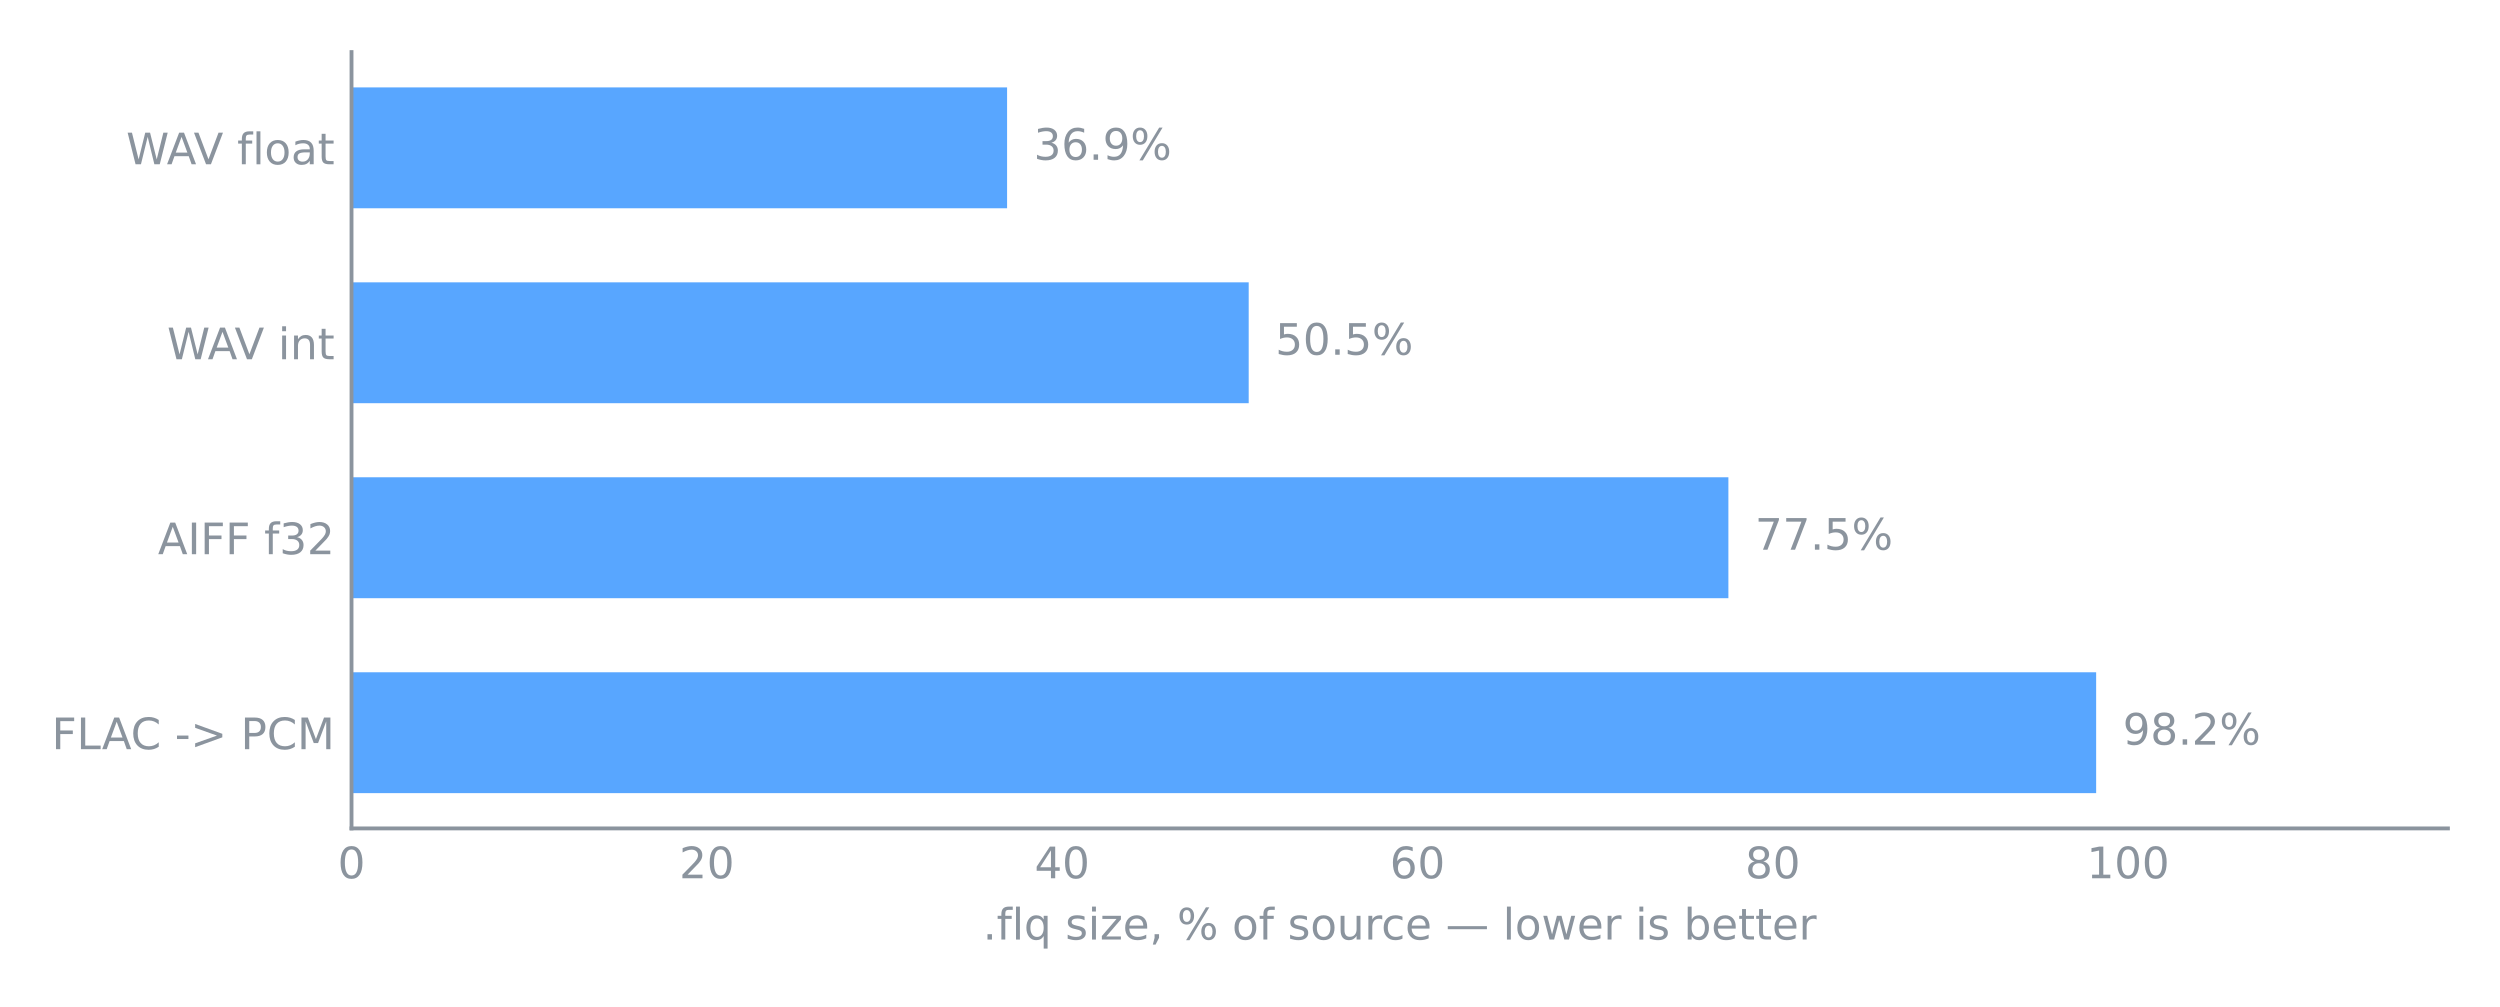
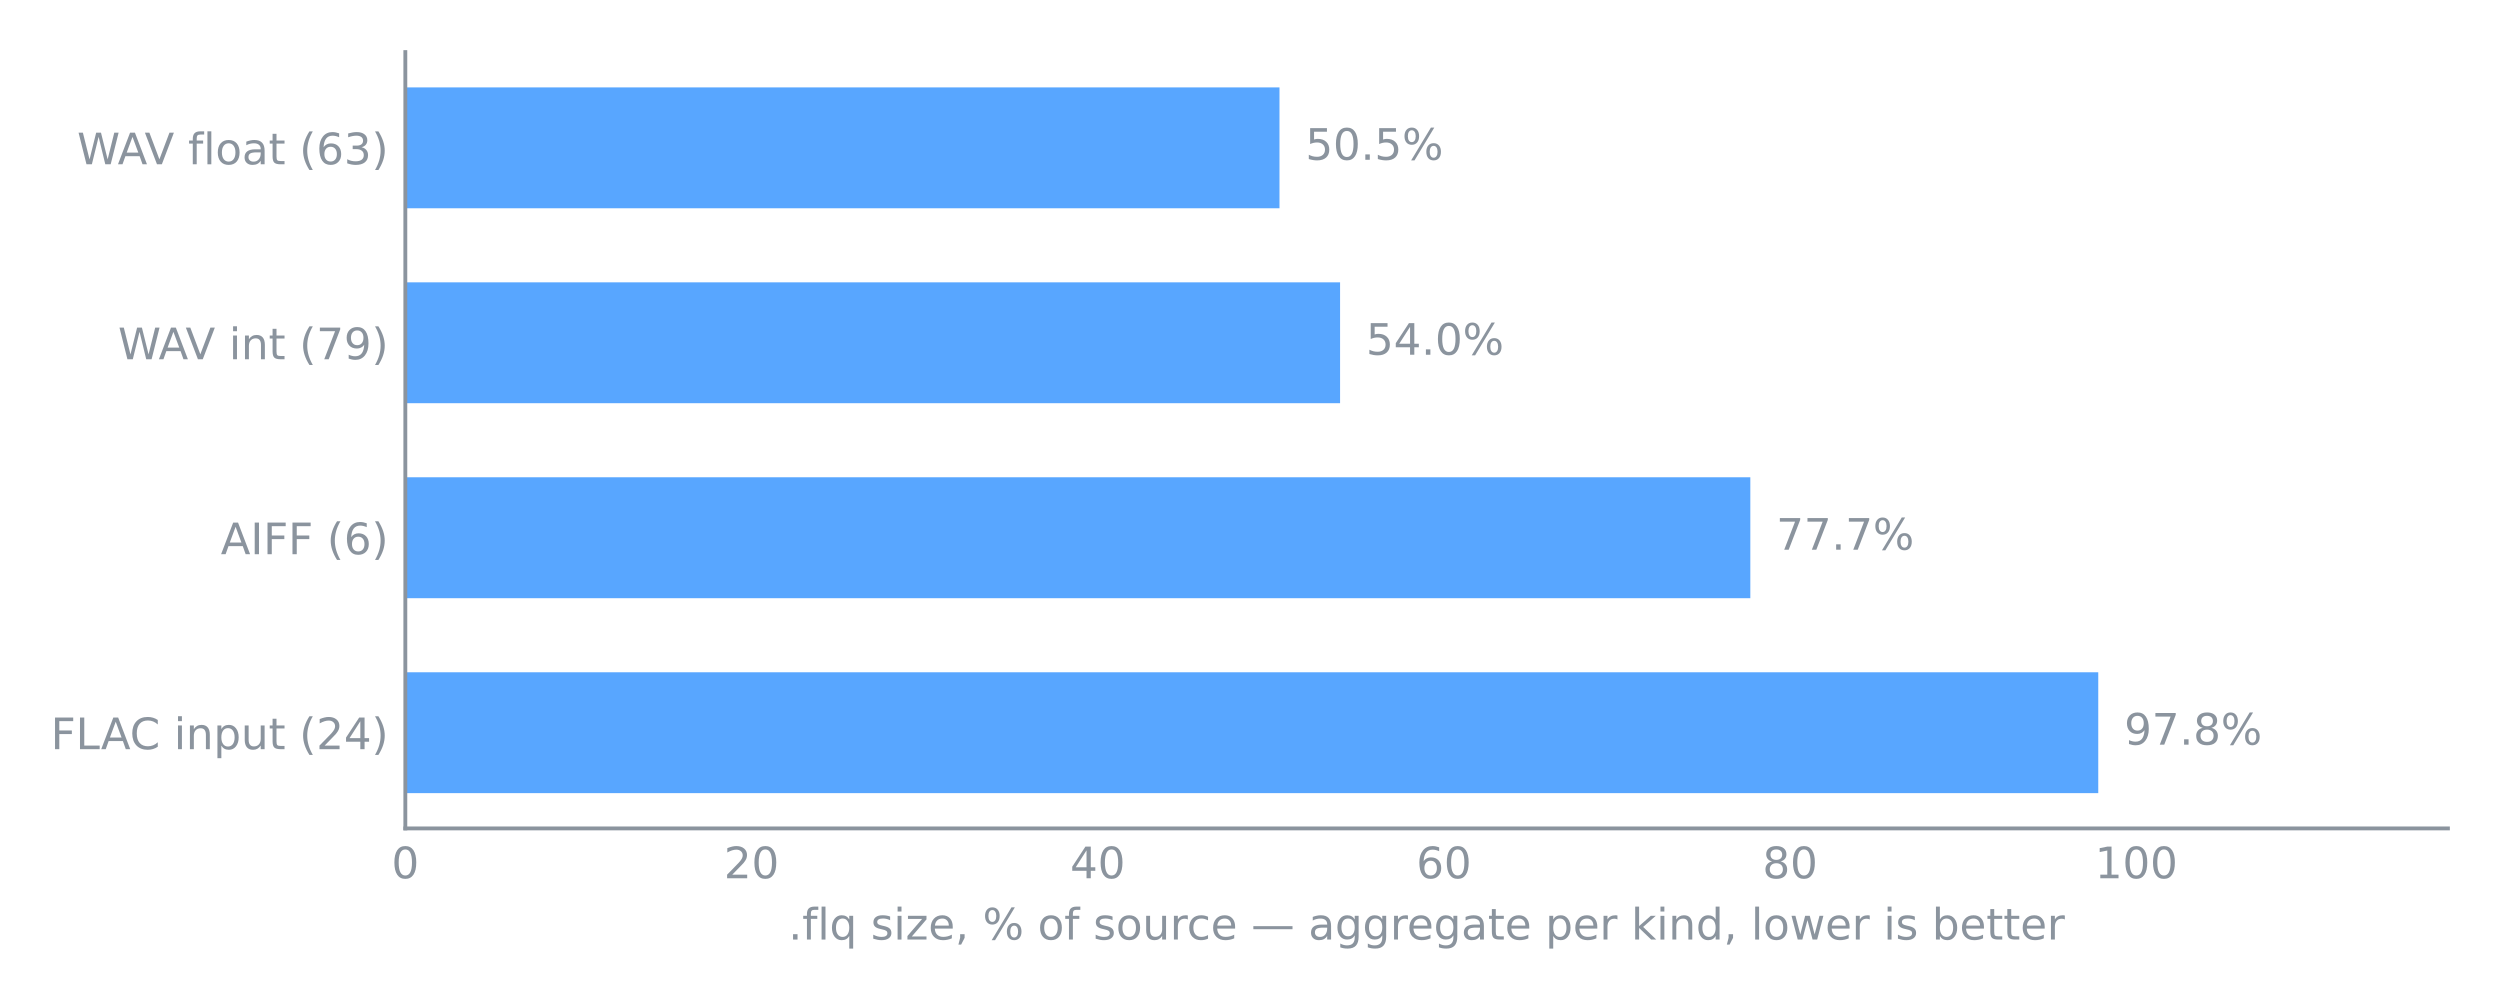
<svg xmlns="http://www.w3.org/2000/svg" xmlns:xlink="http://www.w3.org/1999/xlink" width="518.4pt" height="208.8pt" viewBox="0 0 518.4 208.8" version="1.1">
  <defs>
    <style type="text/css">*{stroke-linejoin: round; stroke-linecap: butt}</style>
  </defs>
  <g id="figure_1">
    <g id="patch_1">
      <path d="M 0 208.8  L 518.4 208.8  L 518.4 0  L 0 0  L 0 208.8  z " style="fill: none; opacity: 0" />
    </g>
    <g id="axes_1">
      <g id="patch_2">
-         <path d="M 72.89 171.78  L 507.6 171.78  L 507.6 10.8  L 72.89 10.8  L 72.89 171.78  z " style="fill: none" />
+         <path d="M 84.05 171.78  L 507.6 171.78  L 507.6 10.8  L 84.05 10.8  L 84.05 171.78  z " style="fill: none" />
      </g>
      <g id="patch_3">
-         <path d="M 72.89 164.463  L 434.657 164.463  L 434.657 139.398  L 72.89 139.398  z " clip-path="url(#p7e14971dd2)" style="fill: #58a6ff" />
+         <path d="M 84.05 164.463  L 435.094 164.463  L 435.094 139.398  L 84.05 139.398  z " clip-path="url(#pd6e5e81f6e)" style="fill: #58a6ff" />
      </g>
      <g id="patch_4">
-         <path d="M 72.89 124.036  L 358.399 124.036  L 358.399 98.971  L 72.89 98.971  z " clip-path="url(#p7e14971dd2)" style="fill: #58a6ff" />
+         <path d="M 84.05 124.036  L 362.947 124.036  L 362.947 98.971  L 84.05 98.971  z " clip-path="url(#pd6e5e81f6e)" style="fill: #58a6ff" />
      </g>
      <g id="patch_5">
-         <path d="M 72.89 83.609  L 258.931 83.609  L 258.931 58.544  L 72.89 58.544  z " clip-path="url(#p7e14971dd2)" style="fill: #58a6ff" />
+         <path d="M 84.05 83.609  L 277.878 83.609  L 277.878 58.544  L 84.05 58.544  z " clip-path="url(#pd6e5e81f6e)" style="fill: #58a6ff" />
      </g>
      <g id="patch_6">
-         <path d="M 72.89 43.182  L 208.829 43.182  L 208.829 18.117  L 72.89 18.117  z " clip-path="url(#p7e14971dd2)" style="fill: #58a6ff" />
+         <path d="M 84.05 43.182  L 265.315 43.182  L 265.315 18.117  L 84.05 18.117  z " clip-path="url(#pd6e5e81f6e)" style="fill: #58a6ff" />
      </g>
      <g id="matplotlib.axis_1">
        <g id="xtick_1">
          <g id="line2d_1" />
          <g id="text_1">
-             <g style="fill: #8b949e" transform="translate(70.02688 182.1186) scale(0.09 -0.09)">
+             <g style="fill: #8b949e" transform="translate(81.18688 182.1186) scale(0.09 -0.09)">
              <defs>
                <path id="DejaVuSans-30" d="M 2034 4250  Q 1547 4250 1301 3770  Q 1056 3291 1056 2328  Q 1056 1369 1301 889  Q 1547 409 2034 409  Q 2525 409 2770 889  Q 3016 1369 3016 2328  Q 3016 3291 2770 3770  Q 2525 4250 2034 4250  z M 2034 4750  Q 2819 4750 3233 4129  Q 3647 3509 3647 2328  Q 3647 1150 3233 529  Q 2819 -91 2034 -91  Q 1250 -91 836 529  Q 422 1150 422 2328  Q 422 3509 836 4129  Q 1250 4750 2034 4750  z " transform="scale(0.015625)" />
              </defs>
              <use xlink:href="#DejaVuSans-30" />
            </g>
          </g>
        </g>
        <g id="xtick_2">
          <g id="line2d_2" />
          <g id="text_2">
-             <g style="fill: #8b949e" transform="translate(140.8434 182.1186) scale(0.09 -0.09)">
+             <g style="fill: #8b949e" transform="translate(150.1119 182.1186) scale(0.09 -0.09)">
              <defs>
                <path id="DejaVuSans-32" d="M 1228 531  L 3431 531  L 3431 0  L 469 0  L 469 531  Q 828 903 1448 1529  Q 2069 2156 2228 2338  Q 2531 2678 2651 2914  Q 2772 3150 2772 3378  Q 2772 3750 2511 3984  Q 2250 4219 1831 4219  Q 1534 4219 1204 4116  Q 875 4013 500 3803  L 500 4441  Q 881 4594 1212 4672  Q 1544 4750 1819 4750  Q 2544 4750 2975 4387  Q 3406 4025 3406 3419  Q 3406 3131 3298 2873  Q 3191 2616 2906 2266  Q 2828 2175 2409 1742  Q 1991 1309 1228 531  z " transform="scale(0.015625)" />
              </defs>
              <use xlink:href="#DejaVuSans-32" />
              <use xlink:href="#DejaVuSans-30" transform="translate(63.62305 0)" />
            </g>
          </g>
        </g>
        <g id="xtick_3">
          <g id="line2d_3" />
          <g id="text_3">
-             <g style="fill: #8b949e" transform="translate(214.5231 182.1186) scale(0.09 -0.09)">
+             <g style="fill: #8b949e" transform="translate(221.9 182.1186) scale(0.09 -0.09)">
              <defs>
                <path id="DejaVuSans-34" d="M 2419 4116  L 825 1625  L 2419 1625  L 2419 4116  z M 2253 4666  L 3047 4666  L 3047 1625  L 3713 1625  L 3713 1100  L 3047 1100  L 3047 0  L 2419 0  L 2419 1100  L 313 1100  L 313 1709  L 2253 4666  z " transform="scale(0.015625)" />
              </defs>
              <use xlink:href="#DejaVuSans-34" />
              <use xlink:href="#DejaVuSans-30" transform="translate(63.62305 0)" />
            </g>
          </g>
        </g>
        <g id="xtick_4">
          <g id="line2d_4" />
          <g id="text_4">
-             <g style="fill: #8b949e" transform="translate(288.2027 182.1186) scale(0.09 -0.09)">
+             <g style="fill: #8b949e" transform="translate(293.6882 182.1186) scale(0.09 -0.09)">
              <defs>
                <path id="DejaVuSans-36" d="M 2113 2584  Q 1688 2584 1439 2293  Q 1191 2003 1191 1497  Q 1191 994 1439 701  Q 1688 409 2113 409  Q 2538 409 2786 701  Q 3034 994 3034 1497  Q 3034 2003 2786 2293  Q 2538 2584 2113 2584  z M 3366 4563  L 3366 3988  Q 3128 4100 2886 4159  Q 2644 4219 2406 4219  Q 1781 4219 1451 3797  Q 1122 3375 1075 2522  Q 1259 2794 1537 2939  Q 1816 3084 2150 3084  Q 2853 3084 3261 2657  Q 3669 2231 3669 1497  Q 3669 778 3244 343  Q 2819 -91 2113 -91  Q 1303 -91 875 529  Q 447 1150 447 2328  Q 447 3434 972 4092  Q 1497 4750 2381 4750  Q 2619 4750 2861 4703  Q 3103 4656 3366 4563  z " transform="scale(0.015625)" />
              </defs>
              <use xlink:href="#DejaVuSans-36" />
              <use xlink:href="#DejaVuSans-30" transform="translate(63.62305 0)" />
            </g>
          </g>
        </g>
        <g id="xtick_5">
          <g id="line2d_5" />
          <g id="text_5">
-             <g style="fill: #8b949e" transform="translate(361.8824 182.1186) scale(0.09 -0.09)">
+             <g style="fill: #8b949e" transform="translate(365.4763 182.1186) scale(0.09 -0.09)">
              <defs>
                <path id="DejaVuSans-38" d="M 2034 2216  Q 1584 2216 1326 1975  Q 1069 1734 1069 1313  Q 1069 891 1326 650  Q 1584 409 2034 409  Q 2484 409 2743 651  Q 3003 894 3003 1313  Q 3003 1734 2745 1975  Q 2488 2216 2034 2216  z M 1403 2484  Q 997 2584 770 2862  Q 544 3141 544 3541  Q 544 4100 942 4425  Q 1341 4750 2034 4750  Q 2731 4750 3128 4425  Q 3525 4100 3525 3541  Q 3525 3141 3298 2862  Q 3072 2584 2669 2484  Q 3125 2378 3379 2068  Q 3634 1759 3634 1313  Q 3634 634 3220 271  Q 2806 -91 2034 -91  Q 1263 -91 848 271  Q 434 634 434 1313  Q 434 1759 690 2068  Q 947 2378 1403 2484  z M 1172 3481  Q 1172 3119 1398 2916  Q 1625 2713 2034 2713  Q 2441 2713 2670 2916  Q 2900 3119 2900 3481  Q 2900 3844 2670 4047  Q 2441 4250 2034 4250  Q 1625 4250 1398 4047  Q 1172 3844 1172 3481  z " transform="scale(0.015625)" />
              </defs>
              <use xlink:href="#DejaVuSans-38" />
              <use xlink:href="#DejaVuSans-30" transform="translate(63.62305 0)" />
            </g>
          </g>
        </g>
        <g id="xtick_6">
          <g id="line2d_6" />
          <g id="text_6">
-             <g style="fill: #8b949e" transform="translate(432.6989 182.1186) scale(0.09 -0.09)">
+             <g style="fill: #8b949e" transform="translate(434.4013 182.1186) scale(0.09 -0.09)">
              <defs>
                <path id="DejaVuSans-31" d="M 794 531  L 1825 531  L 1825 4091  L 703 3866  L 703 4441  L 1819 4666  L 2450 4666  L 2450 531  L 3481 531  L 3481 0  L 794 0  L 794 531  z " transform="scale(0.015625)" />
              </defs>
              <use xlink:href="#DejaVuSans-31" />
              <use xlink:href="#DejaVuSans-30" transform="translate(63.62305 0)" />
              <use xlink:href="#DejaVuSans-30" transform="translate(127.2461 0)" />
            </g>
          </g>
        </g>
        <g id="text_7">
-           <g style="fill: #8b949e" transform="translate(203.8028 194.8289) scale(0.09 -0.09)">
+           <g style="fill: #8b949e" transform="translate(163.4856 194.8289) scale(0.09 -0.09)">
            <defs>
              <path id="DejaVuSans-2e" d="M 684 794  L 1344 794  L 1344 0  L 684 0  L 684 794  z " transform="scale(0.015625)" />
              <path id="DejaVuSans-66" d="M 2375 4863  L 2375 4384  L 1825 4384  Q 1516 4384 1395 4259  Q 1275 4134 1275 3809  L 1275 3500  L 2222 3500  L 2222 3053  L 1275 3053  L 1275 0  L 697 0  L 697 3053  L 147 3053  L 147 3500  L 697 3500  L 697 3744  Q 697 4328 969 4595  Q 1241 4863 1831 4863  L 2375 4863  z " transform="scale(0.015625)" />
              <path id="DejaVuSans-6c" d="M 603 4863  L 1178 4863  L 1178 0  L 603 0  L 603 4863  z " transform="scale(0.015625)" />
              <path id="DejaVuSans-71" d="M 947 1747  Q 947 1113 1208 752  Q 1469 391 1925 391  Q 2381 391 2643 752  Q 2906 1113 2906 1747  Q 2906 2381 2643 2742  Q 2381 3103 1925 3103  Q 1469 3103 1208 2742  Q 947 2381 947 1747  z M 2906 525  Q 2725 213 2448 61  Q 2172 -91 1784 -91  Q 1150 -91 751 415  Q 353 922 353 1747  Q 353 2572 751 3078  Q 1150 3584 1784 3584  Q 2172 3584 2448 3432  Q 2725 3281 2906 2969  L 2906 3500  L 3481 3500  L 3481 -1331  L 2906 -1331  L 2906 525  z " transform="scale(0.015625)" />
              <path id="DejaVuSans-20" transform="scale(0.015625)" />
              <path id="DejaVuSans-73" d="M 2834 3397  L 2834 2853  Q 2591 2978 2328 3040  Q 2066 3103 1784 3103  Q 1356 3103 1142 2972  Q 928 2841 928 2578  Q 928 2378 1081 2264  Q 1234 2150 1697 2047  L 1894 2003  Q 2506 1872 2764 1633  Q 3022 1394 3022 966  Q 3022 478 2636 193  Q 2250 -91 1575 -91  Q 1294 -91 989 -36  Q 684 19 347 128  L 347 722  Q 666 556 975 473  Q 1284 391 1588 391  Q 1994 391 2212 530  Q 2431 669 2431 922  Q 2431 1156 2273 1281  Q 2116 1406 1581 1522  L 1381 1569  Q 847 1681 609 1914  Q 372 2147 372 2553  Q 372 3047 722 3315  Q 1072 3584 1716 3584  Q 2034 3584 2315 3537  Q 2597 3491 2834 3397  z " transform="scale(0.015625)" />
              <path id="DejaVuSans-69" d="M 603 3500  L 1178 3500  L 1178 0  L 603 0  L 603 3500  z M 603 4863  L 1178 4863  L 1178 4134  L 603 4134  L 603 4863  z " transform="scale(0.015625)" />
              <path id="DejaVuSans-7a" d="M 353 3500  L 3084 3500  L 3084 2975  L 922 459  L 3084 459  L 3084 0  L 275 0  L 275 525  L 2438 3041  L 353 3041  L 353 3500  z " transform="scale(0.015625)" />
              <path id="DejaVuSans-65" d="M 3597 1894  L 3597 1613  L 953 1613  Q 991 1019 1311 708  Q 1631 397 2203 397  Q 2534 397 2845 478  Q 3156 559 3463 722  L 3463 178  Q 3153 47 2828 -22  Q 2503 -91 2169 -91  Q 1331 -91 842 396  Q 353 884 353 1716  Q 353 2575 817 3079  Q 1281 3584 2069 3584  Q 2775 3584 3186 3129  Q 3597 2675 3597 1894  z M 3022 2063  Q 3016 2534 2758 2815  Q 2500 3097 2075 3097  Q 1594 3097 1305 2825  Q 1016 2553 972 2059  L 3022 2063  z " transform="scale(0.015625)" />
              <path id="DejaVuSans-2c" d="M 750 794  L 1409 794  L 1409 256  L 897 -744  L 494 -744  L 750 256  L 750 794  z " transform="scale(0.015625)" />
              <path id="DejaVuSans-25" d="M 4653 2053  Q 4381 2053 4226 1822  Q 4072 1591 4072 1178  Q 4072 772 4226 539  Q 4381 306 4653 306  Q 4919 306 5073 539  Q 5228 772 5228 1178  Q 5228 1588 5073 1820  Q 4919 2053 4653 2053  z M 4653 2450  Q 5147 2450 5437 2106  Q 5728 1763 5728 1178  Q 5728 594 5436 251  Q 5144 -91 4653 -91  Q 4153 -91 3862 251  Q 3572 594 3572 1178  Q 3572 1766 3864 2108  Q 4156 2450 4653 2450  z M 1428 4353  Q 1159 4353 1004 4120  Q 850 3888 850 3481  Q 850 3069 1003 2837  Q 1156 2606 1428 2606  Q 1700 2606 1854 2837  Q 2009 3069 2009 3481  Q 2009 3884 1853 4118  Q 1697 4353 1428 4353  z M 4250 4750  L 4750 4750  L 1831 -91  L 1331 -91  L 4250 4750  z M 1428 4750  Q 1922 4750 2215 4408  Q 2509 4066 2509 3481  Q 2509 2891 2217 2550  Q 1925 2209 1428 2209  Q 931 2209 642 2551  Q 353 2894 353 3481  Q 353 4063 643 4406  Q 934 4750 1428 4750  z " transform="scale(0.015625)" />
              <path id="DejaVuSans-6f" d="M 1959 3097  Q 1497 3097 1228 2736  Q 959 2375 959 1747  Q 959 1119 1226 758  Q 1494 397 1959 397  Q 2419 397 2687 759  Q 2956 1122 2956 1747  Q 2956 2369 2687 2733  Q 2419 3097 1959 3097  z M 1959 3584  Q 2709 3584 3137 3096  Q 3566 2609 3566 1747  Q 3566 888 3137 398  Q 2709 -91 1959 -91  Q 1206 -91 779 398  Q 353 888 353 1747  Q 353 2609 779 3096  Q 1206 3584 1959 3584  z " transform="scale(0.015625)" />
              <path id="DejaVuSans-75" d="M 544 1381  L 544 3500  L 1119 3500  L 1119 1403  Q 1119 906 1312 657  Q 1506 409 1894 409  Q 2359 409 2629 706  Q 2900 1003 2900 1516  L 2900 3500  L 3475 3500  L 3475 0  L 2900 0  L 2900 538  Q 2691 219 2414 64  Q 2138 -91 1772 -91  Q 1169 -91 856 284  Q 544 659 544 1381  z M 1991 3584  L 1991 3584  z " transform="scale(0.015625)" />
              <path id="DejaVuSans-72" d="M 2631 2963  Q 2534 3019 2420 3045  Q 2306 3072 2169 3072  Q 1681 3072 1420 2755  Q 1159 2438 1159 1844  L 1159 0  L 581 0  L 581 3500  L 1159 3500  L 1159 2956  Q 1341 3275 1631 3429  Q 1922 3584 2338 3584  Q 2397 3584 2469 3576  Q 2541 3569 2628 3553  L 2631 2963  z " transform="scale(0.015625)" />
              <path id="DejaVuSans-63" d="M 3122 3366  L 3122 2828  Q 2878 2963 2633 3030  Q 2388 3097 2138 3097  Q 1578 3097 1268 2742  Q 959 2388 959 1747  Q 959 1106 1268 751  Q 1578 397 2138 397  Q 2388 397 2633 464  Q 2878 531 3122 666  L 3122 134  Q 2881 22 2623 -34  Q 2366 -91 2075 -91  Q 1284 -91 818 406  Q 353 903 353 1747  Q 353 2603 823 3093  Q 1294 3584 2113 3584  Q 2378 3584 2631 3529  Q 2884 3475 3122 3366  z " transform="scale(0.015625)" />
              <path id="DejaVuSans-2014" d="M 313 1978  L 6088 1978  L 6088 1528  L 313 1528  L 313 1978  z " transform="scale(0.015625)" />
+               <path id="DejaVuSans-61" d="M 2194 1759  Q 1497 1759 1228 1600  Q 959 1441 959 1056  Q 959 750 1161 570  Q 1363 391 1709 391  Q 2188 391 2477 730  Q 2766 1069 2766 1631  L 2766 1759  L 2194 1759  z M 3341 1997  L 3341 0  L 2766 0  L 2766 531  Q 2569 213 2275 61  Q 1981 -91 1556 -91  Q 1019 -91 701 211  Q 384 513 384 1019  Q 384 1609 779 1909  Q 1175 2209 1959 2209  L 2766 2209  L 2766 2266  Q 2766 2663 2505 2880  Q 2244 3097 1772 3097  Q 1472 3097 1187 3025  Q 903 2953 641 2809  L 641 3341  Q 956 3463 1253 3523  Q 1550 3584 1831 3584  Q 2591 3584 2966 3190  Q 3341 2797 3341 1997  z " transform="scale(0.015625)" />
+               <path id="DejaVuSans-67" d="M 2906 1791  Q 2906 2416 2648 2759  Q 2391 3103 1925 3103  Q 1463 3103 1205 2759  Q 947 2416 947 1791  Q 947 1169 1205 825  Q 1463 481 1925 481  Q 2391 481 2648 825  Q 2906 1169 2906 1791  z M 3481 434  Q 3481 -459 3084 -895  Q 2688 -1331 1869 -1331  Q 1566 -1331 1297 -1286  Q 1028 -1241 775 -1147  L 775 -588  Q 1028 -725 1275 -790  Q 1522 -856 1778 -856  Q 2344 -856 2625 -561  Q 2906 -266 2906 331  L 2906 616  Q 2728 306 2450 153  Q 2172 0 1784 0  Q 1141 0 747 490  Q 353 981 353 1791  Q 353 2603 747 3093  Q 1141 3584 1784 3584  Q 2172 3584 2450 3431  Q 2728 3278 2906 2969  L 2906 3500  L 3481 3500  L 3481 434  z " transform="scale(0.015625)" />
+               <path id="DejaVuSans-74" d="M 1172 4494  L 1172 3500  L 2356 3500  L 2356 3053  L 1172 3053  L 1172 1153  Q 1172 725 1289 603  Q 1406 481 1766 481  L 2356 481  L 2356 0  L 1766 0  Q 1100 0 847 248  Q 594 497 594 1153  L 594 3053  L 172 3053  L 172 3500  L 594 3500  L 594 4494  L 1172 4494  z " transform="scale(0.015625)" />
+               <path id="DejaVuSans-70" d="M 1159 525  L 1159 -1331  L 581 -1331  L 581 3500  L 1159 3500  L 1159 2969  Q 1341 3281 1617 3432  Q 1894 3584 2278 3584  Q 2916 3584 3314 3078  Q 3713 2572 3713 1747  Q 3713 922 3314 415  Q 2916 -91 2278 -91  Q 1894 -91 1617 61  Q 1341 213 1159 525  z M 3116 1747  Q 3116 2381 2855 2742  Q 2594 3103 2138 3103  Q 1681 3103 1420 2742  Q 1159 2381 1159 1747  Q 1159 1113 1420 752  Q 1681 391 2138 391  Q 2594 391 2855 752  Q 3116 1113 3116 1747  z " transform="scale(0.015625)" />
+               <path id="DejaVuSans-6b" d="M 581 4863  L 1159 4863  L 1159 1991  L 2875 3500  L 3609 3500  L 1753 1863  L 3688 0  L 2938 0  L 1159 1709  L 1159 0  L 581 0  L 581 4863  z " transform="scale(0.015625)" />
+               <path id="DejaVuSans-6e" d="M 3513 2113  L 3513 0  L 2938 0  L 2938 2094  Q 2938 2591 2744 2837  Q 2550 3084 2163 3084  Q 1697 3084 1428 2787  Q 1159 2491 1159 1978  L 1159 0  L 581 0  L 581 3500  L 1159 3500  L 1159 2956  Q 1366 3272 1645 3428  Q 1925 3584 2291 3584  Q 2894 3584 3203 3211  Q 3513 2838 3513 2113  z " transform="scale(0.015625)" />
+               <path id="DejaVuSans-64" d="M 2906 2969  L 2906 4863  L 3481 4863  L 3481 0  L 2906 0  L 2906 525  Q 2725 213 2448 61  Q 2172 -91 1784 -91  Q 1150 -91 751 415  Q 353 922 353 1747  Q 353 2572 751 3078  Q 1150 3584 1784 3584  Q 2172 3584 2448 3432  Q 2725 3281 2906 2969  z M 947 1747  Q 947 1113 1208 752  Q 1469 391 1925 391  Q 2381 391 2643 752  Q 2906 1113 2906 1747  Q 2906 2381 2643 2742  Q 2381 3103 1925 3103  Q 1469 3103 1208 2742  Q 947 2381 947 1747  z " transform="scale(0.015625)" />
              <path id="DejaVuSans-77" d="M 269 3500  L 844 3500  L 1563 769  L 2278 3500  L 2956 3500  L 3675 769  L 4391 3500  L 4966 3500  L 4050 0  L 3372 0  L 2619 2869  L 1863 0  L 1184 0  L 269 3500  z " transform="scale(0.015625)" />
              <path id="DejaVuSans-62" d="M 3116 1747  Q 3116 2381 2855 2742  Q 2594 3103 2138 3103  Q 1681 3103 1420 2742  Q 1159 2381 1159 1747  Q 1159 1113 1420 752  Q 1681 391 2138 391  Q 2594 391 2855 752  Q 3116 1113 3116 1747  z M 1159 2969  Q 1341 3281 1617 3432  Q 1894 3584 2278 3584  Q 2916 3584 3314 3078  Q 3713 2572 3713 1747  Q 3713 922 3314 415  Q 2916 -91 2278 -91  Q 1894 -91 1617 61  Q 1341 213 1159 525  L 1159 0  L 581 0  L 581 4863  L 1159 4863  L 1159 2969  z " transform="scale(0.015625)" />
-               <path id="DejaVuSans-74" d="M 1172 4494  L 1172 3500  L 2356 3500  L 2356 3053  L 1172 3053  L 1172 1153  Q 1172 725 1289 603  Q 1406 481 1766 481  L 2356 481  L 2356 0  L 1766 0  Q 1100 0 847 248  Q 594 497 594 1153  L 594 3053  L 172 3053  L 172 3500  L 594 3500  L 594 4494  L 1172 4494  z " transform="scale(0.015625)" />
            </defs>
            <use xlink:href="#DejaVuSans-2e" />
            <use xlink:href="#DejaVuSans-66" transform="translate(31.78711 0)" />
            <use xlink:href="#DejaVuSans-6c" transform="translate(66.99219 0)" />
            <use xlink:href="#DejaVuSans-71" transform="translate(94.77539 0)" />
            <use xlink:href="#DejaVuSans-20" transform="translate(158.252 0)" />
            <use xlink:href="#DejaVuSans-73" transform="translate(190.0391 0)" />
            <use xlink:href="#DejaVuSans-69" transform="translate(242.1387 0)" />
            <use xlink:href="#DejaVuSans-7a" transform="translate(269.9219 0)" />
            <use xlink:href="#DejaVuSans-65" transform="translate(322.4121 0)" />
            <use xlink:href="#DejaVuSans-2c" transform="translate(383.9355 0)" />
            <use xlink:href="#DejaVuSans-20" transform="translate(415.7227 0)" />
            <use xlink:href="#DejaVuSans-25" transform="translate(447.5098 0)" />
            <use xlink:href="#DejaVuSans-20" transform="translate(542.5293 0)" />
            <use xlink:href="#DejaVuSans-6f" transform="translate(574.3164 0)" />
            <use xlink:href="#DejaVuSans-66" transform="translate(635.498 0)" />
            <use xlink:href="#DejaVuSans-20" transform="translate(670.7031 0)" />
            <use xlink:href="#DejaVuSans-73" transform="translate(702.4902 0)" />
            <use xlink:href="#DejaVuSans-6f" transform="translate(754.5898 0)" />
            <use xlink:href="#DejaVuSans-75" transform="translate(815.7715 0)" />
            <use xlink:href="#DejaVuSans-72" transform="translate(879.1504 0)" />
            <use xlink:href="#DejaVuSans-63" transform="translate(918.0137 0)" />
            <use xlink:href="#DejaVuSans-65" transform="translate(972.9941 0)" />
            <use xlink:href="#DejaVuSans-20" transform="translate(1034.518 0)" />
            <use xlink:href="#DejaVuSans-2014" transform="translate(1066.305 0)" />
            <use xlink:href="#DejaVuSans-20" transform="translate(1166.305 0)" />
-             <use xlink:href="#DejaVuSans-6c" transform="translate(1198.092 0)" />
-             <use xlink:href="#DejaVuSans-6f" transform="translate(1225.875 0)" />
-             <use xlink:href="#DejaVuSans-77" transform="translate(1287.057 0)" />
-             <use xlink:href="#DejaVuSans-65" transform="translate(1368.844 0)" />
-             <use xlink:href="#DejaVuSans-72" transform="translate(1430.367 0)" />
-             <use xlink:href="#DejaVuSans-20" transform="translate(1471.48 0)" />
-             <use xlink:href="#DejaVuSans-69" transform="translate(1503.268 0)" />
-             <use xlink:href="#DejaVuSans-73" transform="translate(1531.051 0)" />
-             <use xlink:href="#DejaVuSans-20" transform="translate(1583.15 0)" />
-             <use xlink:href="#DejaVuSans-62" transform="translate(1614.938 0)" />
-             <use xlink:href="#DejaVuSans-65" transform="translate(1678.414 0)" />
-             <use xlink:href="#DejaVuSans-74" transform="translate(1739.938 0)" />
-             <use xlink:href="#DejaVuSans-74" transform="translate(1779.146 0)" />
-             <use xlink:href="#DejaVuSans-65" transform="translate(1818.355 0)" />
-             <use xlink:href="#DejaVuSans-72" transform="translate(1879.879 0)" />
+             <use xlink:href="#DejaVuSans-61" transform="translate(1198.092 0)" />
+             <use xlink:href="#DejaVuSans-67" transform="translate(1259.371 0)" />
+             <use xlink:href="#DejaVuSans-67" transform="translate(1322.848 0)" />
+             <use xlink:href="#DejaVuSans-72" transform="translate(1386.324 0)" />
+             <use xlink:href="#DejaVuSans-65" transform="translate(1425.188 0)" />
+             <use xlink:href="#DejaVuSans-67" transform="translate(1486.711 0)" />
+             <use xlink:href="#DejaVuSans-61" transform="translate(1550.188 0)" />
+             <use xlink:href="#DejaVuSans-74" transform="translate(1611.467 0)" />
+             <use xlink:href="#DejaVuSans-65" transform="translate(1650.676 0)" />
+             <use xlink:href="#DejaVuSans-20" transform="translate(1712.199 0)" />
+             <use xlink:href="#DejaVuSans-70" transform="translate(1743.986 0)" />
+             <use xlink:href="#DejaVuSans-65" transform="translate(1807.463 0)" />
+             <use xlink:href="#DejaVuSans-72" transform="translate(1868.986 0)" />
+             <use xlink:href="#DejaVuSans-20" transform="translate(1910.1 0)" />
+             <use xlink:href="#DejaVuSans-6b" transform="translate(1941.887 0)" />
+             <use xlink:href="#DejaVuSans-69" transform="translate(1999.797 0)" />
+             <use xlink:href="#DejaVuSans-6e" transform="translate(2027.58 0)" />
+             <use xlink:href="#DejaVuSans-64" transform="translate(2090.959 0)" />
+             <use xlink:href="#DejaVuSans-2c" transform="translate(2154.436 0)" />
+             <use xlink:href="#DejaVuSans-20" transform="translate(2186.223 0)" />
+             <use xlink:href="#DejaVuSans-6c" transform="translate(2218.01 0)" />
+             <use xlink:href="#DejaVuSans-6f" transform="translate(2245.793 0)" />
+             <use xlink:href="#DejaVuSans-77" transform="translate(2306.975 0)" />
+             <use xlink:href="#DejaVuSans-65" transform="translate(2388.762 0)" />
+             <use xlink:href="#DejaVuSans-72" transform="translate(2450.285 0)" />
+             <use xlink:href="#DejaVuSans-20" transform="translate(2491.398 0)" />
+             <use xlink:href="#DejaVuSans-69" transform="translate(2523.186 0)" />
+             <use xlink:href="#DejaVuSans-73" transform="translate(2550.969 0)" />
+             <use xlink:href="#DejaVuSans-20" transform="translate(2603.068 0)" />
+             <use xlink:href="#DejaVuSans-62" transform="translate(2634.855 0)" />
+             <use xlink:href="#DejaVuSans-65" transform="translate(2698.332 0)" />
+             <use xlink:href="#DejaVuSans-74" transform="translate(2759.855 0)" />
+             <use xlink:href="#DejaVuSans-74" transform="translate(2799.064 0)" />
+             <use xlink:href="#DejaVuSans-65" transform="translate(2838.273 0)" />
+             <use xlink:href="#DejaVuSans-72" transform="translate(2899.797 0)" />
          </g>
        </g>
      </g>
      <g id="matplotlib.axis_2">
        <g id="ytick_1">
          <g id="line2d_7" />
          <g id="text_8">
-             <g style="fill: #8b949e" transform="translate(10.72687 155.3497) scale(0.09 -0.09)">
+             <g style="fill: #8b949e" transform="translate(10.52719 155.3497) scale(0.09 -0.09)">
              <defs>
                <path id="DejaVuSans-46" d="M 628 4666  L 3309 4666  L 3309 4134  L 1259 4134  L 1259 2759  L 3109 2759  L 3109 2228  L 1259 2228  L 1259 0  L 628 0  L 628 4666  z " transform="scale(0.015625)" />
                <path id="DejaVuSans-4c" d="M 628 4666  L 1259 4666  L 1259 531  L 3531 531  L 3531 0  L 628 0  L 628 4666  z " transform="scale(0.015625)" />
                <path id="DejaVuSans-41" d="M 2188 4044  L 1331 1722  L 3047 1722  L 2188 4044  z M 1831 4666  L 2547 4666  L 4325 0  L 3669 0  L 3244 1197  L 1141 1197  L 716 0  L 50 0  L 1831 4666  z " transform="scale(0.015625)" />
                <path id="DejaVuSans-43" d="M 4122 4306  L 4122 3641  Q 3803 3938 3442 4084  Q 3081 4231 2675 4231  Q 1875 4231 1450 3742  Q 1025 3253 1025 2328  Q 1025 1406 1450 917  Q 1875 428 2675 428  Q 3081 428 3442 575  Q 3803 722 4122 1019  L 4122 359  Q 3791 134 3420 21  Q 3050 -91 2638 -91  Q 1578 -91 968 557  Q 359 1206 359 2328  Q 359 3453 968 4101  Q 1578 4750 2638 4750  Q 3056 4750 3426 4639  Q 3797 4528 4122 4306  z " transform="scale(0.015625)" />
-                 <path id="DejaVuSans-2d" d="M 313 2009  L 1997 2009  L 1997 1497  L 313 1497  L 313 2009  z " transform="scale(0.015625)" />
-                 <path id="DejaVuSans-3e" d="M 678 3150  L 678 3719  L 4684 2266  L 4684 1747  L 678 294  L 678 863  L 3897 2003  L 678 3150  z " transform="scale(0.015625)" />
-                 <path id="DejaVuSans-50" d="M 1259 4147  L 1259 2394  L 2053 2394  Q 2494 2394 2734 2622  Q 2975 2850 2975 3272  Q 2975 3691 2734 3919  Q 2494 4147 2053 4147  L 1259 4147  z M 628 4666  L 2053 4666  Q 2838 4666 3239 4311  Q 3641 3956 3641 3272  Q 3641 2581 3239 2228  Q 2838 1875 2053 1875  L 1259 1875  L 1259 0  L 628 0  L 628 4666  z " transform="scale(0.015625)" />
-                 <path id="DejaVuSans-4d" d="M 628 4666  L 1569 4666  L 2759 1491  L 3956 4666  L 4897 4666  L 4897 0  L 4281 0  L 4281 4097  L 3078 897  L 2444 897  L 1241 4097  L 1241 0  L 628 0  L 628 4666  z " transform="scale(0.015625)" />
+                 <path id="DejaVuSans-28" d="M 1984 4856  Q 1566 4138 1362 3434  Q 1159 2731 1159 2009  Q 1159 1288 1364 580  Q 1569 -128 1984 -844  L 1484 -844  Q 1016 -109 783 600  Q 550 1309 550 2009  Q 550 2706 781 3412  Q 1013 4119 1484 4856  L 1984 4856  z " transform="scale(0.015625)" />
+                 <path id="DejaVuSans-29" d="M 513 4856  L 1013 4856  Q 1481 4119 1714 3412  Q 1947 2706 1947 2009  Q 1947 1309 1714 600  Q 1481 -109 1013 -844  L 513 -844  Q 928 -128 1133 580  Q 1338 1288 1338 2009  Q 1338 2731 1133 3434  Q 928 4138 513 4856  z " transform="scale(0.015625)" />
              </defs>
              <use xlink:href="#DejaVuSans-46" />
              <use xlink:href="#DejaVuSans-4c" transform="translate(57.51953 0)" />
              <use xlink:href="#DejaVuSans-41" transform="translate(115.4824 0)" />
              <use xlink:href="#DejaVuSans-43" transform="translate(182.1406 0)" />
              <use xlink:href="#DejaVuSans-20" transform="translate(251.9648 0)" />
-               <use xlink:href="#DejaVuSans-2d" transform="translate(283.752 0)" />
-               <use xlink:href="#DejaVuSans-3e" transform="translate(319.8359 0)" />
-               <use xlink:href="#DejaVuSans-20" transform="translate(403.625 0)" />
-               <use xlink:href="#DejaVuSans-50" transform="translate(435.4121 0)" />
-               <use xlink:href="#DejaVuSans-43" transform="translate(495.7148 0)" />
-               <use xlink:href="#DejaVuSans-4d" transform="translate(565.5391 0)" />
+               <use xlink:href="#DejaVuSans-69" transform="translate(283.752 0)" />
+               <use xlink:href="#DejaVuSans-6e" transform="translate(311.5352 0)" />
+               <use xlink:href="#DejaVuSans-70" transform="translate(374.9141 0)" />
+               <use xlink:href="#DejaVuSans-75" transform="translate(438.3906 0)" />
+               <use xlink:href="#DejaVuSans-74" transform="translate(501.7695 0)" />
+               <use xlink:href="#DejaVuSans-20" transform="translate(540.9785 0)" />
+               <use xlink:href="#DejaVuSans-28" transform="translate(572.7656 0)" />
+               <use xlink:href="#DejaVuSans-32" transform="translate(611.7793 0)" />
+               <use xlink:href="#DejaVuSans-34" transform="translate(675.4023 0)" />
+               <use xlink:href="#DejaVuSans-29" transform="translate(739.0254 0)" />
            </g>
          </g>
        </g>
        <g id="ytick_2">
          <g id="line2d_8" />
          <g id="text_9">
-             <g style="fill: #8b949e" transform="translate(32.74453 114.9228) scale(0.09 -0.09)">
+             <g style="fill: #8b949e" transform="translate(45.77625 114.9228) scale(0.09 -0.09)">
              <defs>
                <path id="DejaVuSans-49" d="M 628 4666  L 1259 4666  L 1259 0  L 628 0  L 628 4666  z " transform="scale(0.015625)" />
-                 <path id="DejaVuSans-33" d="M 2597 2516  Q 3050 2419 3304 2112  Q 3559 1806 3559 1356  Q 3559 666 3084 287  Q 2609 -91 1734 -91  Q 1441 -91 1130 -33  Q 819 25 488 141  L 488 750  Q 750 597 1062 519  Q 1375 441 1716 441  Q 2309 441 2620 675  Q 2931 909 2931 1356  Q 2931 1769 2642 2001  Q 2353 2234 1838 2234  L 1294 2234  L 1294 2753  L 1863 2753  Q 2328 2753 2575 2939  Q 2822 3125 2822 3475  Q 2822 3834 2567 4026  Q 2313 4219 1838 4219  Q 1578 4219 1281 4162  Q 984 4106 628 3988  L 628 4550  Q 988 4650 1302 4700  Q 1616 4750 1894 4750  Q 2613 4750 3031 4423  Q 3450 4097 3450 3541  Q 3450 3153 3228 2886  Q 3006 2619 2597 2516  z " transform="scale(0.015625)" />
              </defs>
              <use xlink:href="#DejaVuSans-41" />
              <use xlink:href="#DejaVuSans-49" transform="translate(68.4082 0)" />
              <use xlink:href="#DejaVuSans-46" transform="translate(97.90039 0)" />
              <use xlink:href="#DejaVuSans-46" transform="translate(155.4199 0)" />
              <use xlink:href="#DejaVuSans-20" transform="translate(212.9395 0)" />
-               <use xlink:href="#DejaVuSans-66" transform="translate(244.7266 0)" />
-               <use xlink:href="#DejaVuSans-33" transform="translate(279.9316 0)" />
-               <use xlink:href="#DejaVuSans-32" transform="translate(343.5547 0)" />
+               <use xlink:href="#DejaVuSans-28" transform="translate(244.7266 0)" />
+               <use xlink:href="#DejaVuSans-36" transform="translate(283.7402 0)" />
+               <use xlink:href="#DejaVuSans-29" transform="translate(347.3633 0)" />
            </g>
          </g>
        </g>
        <g id="ytick_3">
          <g id="line2d_9" />
          <g id="text_10">
-             <g style="fill: #8b949e" transform="translate(34.65422 74.49584) scale(0.09 -0.09)">
+             <g style="fill: #8b949e" transform="translate(24.47859 74.49584) scale(0.09 -0.09)">
              <defs>
                <path id="DejaVuSans-57" d="M 213 4666  L 850 4666  L 1831 722  L 2809 4666  L 3519 4666  L 4500 722  L 5478 4666  L 6119 4666  L 4947 0  L 4153 0  L 3169 4050  L 2175 0  L 1381 0  L 213 4666  z " transform="scale(0.015625)" />
                <path id="DejaVuSans-56" d="M 1831 0  L 50 4666  L 709 4666  L 2188 738  L 3669 4666  L 4325 4666  L 2547 0  L 1831 0  z " transform="scale(0.015625)" />
-                 <path id="DejaVuSans-6e" d="M 3513 2113  L 3513 0  L 2938 0  L 2938 2094  Q 2938 2591 2744 2837  Q 2550 3084 2163 3084  Q 1697 3084 1428 2787  Q 1159 2491 1159 1978  L 1159 0  L 581 0  L 581 3500  L 1159 3500  L 1159 2956  Q 1366 3272 1645 3428  Q 1925 3584 2291 3584  Q 2894 3584 3203 3211  Q 3513 2838 3513 2113  z " transform="scale(0.015625)" />
+                 <path id="DejaVuSans-37" d="M 525 4666  L 3525 4666  L 3525 4397  L 1831 0  L 1172 0  L 2766 4134  L 525 4134  L 525 4666  z " transform="scale(0.015625)" />
+                 <path id="DejaVuSans-39" d="M 703 97  L 703 672  Q 941 559 1184 500  Q 1428 441 1663 441  Q 2288 441 2617 861  Q 2947 1281 2994 2138  Q 2813 1869 2534 1725  Q 2256 1581 1919 1581  Q 1219 1581 811 2004  Q 403 2428 403 3163  Q 403 3881 828 4315  Q 1253 4750 1959 4750  Q 2769 4750 3195 4129  Q 3622 3509 3622 2328  Q 3622 1225 3098 567  Q 2575 -91 1691 -91  Q 1453 -91 1209 -44  Q 966 3 703 97  z M 1959 2075  Q 2384 2075 2632 2365  Q 2881 2656 2881 3163  Q 2881 3666 2632 3958  Q 2384 4250 1959 4250  Q 1534 4250 1286 3958  Q 1038 3666 1038 3163  Q 1038 2656 1286 2365  Q 1534 2075 1959 2075  z " transform="scale(0.015625)" />
              </defs>
              <use xlink:href="#DejaVuSans-57" />
              <use xlink:href="#DejaVuSans-41" transform="translate(93.37695 0)" />
              <use xlink:href="#DejaVuSans-56" transform="translate(155.4102 0)" />
              <use xlink:href="#DejaVuSans-20" transform="translate(223.8184 0)" />
              <use xlink:href="#DejaVuSans-69" transform="translate(255.6055 0)" />
              <use xlink:href="#DejaVuSans-6e" transform="translate(283.3887 0)" />
              <use xlink:href="#DejaVuSans-74" transform="translate(346.7676 0)" />
+               <use xlink:href="#DejaVuSans-20" transform="translate(385.9766 0)" />
+               <use xlink:href="#DejaVuSans-28" transform="translate(417.7637 0)" />
+               <use xlink:href="#DejaVuSans-37" transform="translate(456.7773 0)" />
+               <use xlink:href="#DejaVuSans-39" transform="translate(520.4004 0)" />
+               <use xlink:href="#DejaVuSans-29" transform="translate(584.0234 0)" />
            </g>
          </g>
        </g>
        <g id="ytick_4">
          <g id="line2d_10" />
          <g id="text_11">
-             <g style="fill: #8b949e" transform="translate(26.1675 34.06891) scale(0.09 -0.09)">
-               <defs>
-                 <path id="DejaVuSans-61" d="M 2194 1759  Q 1497 1759 1228 1600  Q 959 1441 959 1056  Q 959 750 1161 570  Q 1363 391 1709 391  Q 2188 391 2477 730  Q 2766 1069 2766 1631  L 2766 1759  L 2194 1759  z M 3341 1997  L 3341 0  L 2766 0  L 2766 531  Q 2569 213 2275 61  Q 1981 -91 1556 -91  Q 1019 -91 701 211  Q 384 513 384 1019  Q 384 1609 779 1909  Q 1175 2209 1959 2209  L 2766 2209  L 2766 2266  Q 2766 2663 2505 2880  Q 2244 3097 1772 3097  Q 1472 3097 1187 3025  Q 903 2953 641 2809  L 641 3341  Q 956 3463 1253 3523  Q 1550 3584 1831 3584  Q 2591 3584 2966 3190  Q 3341 2797 3341 1997  z " transform="scale(0.015625)" />
+             <g style="fill: #8b949e" transform="translate(15.99188 34.06891) scale(0.09 -0.09)">
+               <defs>
+                 <path id="DejaVuSans-33" d="M 2597 2516  Q 3050 2419 3304 2112  Q 3559 1806 3559 1356  Q 3559 666 3084 287  Q 2609 -91 1734 -91  Q 1441 -91 1130 -33  Q 819 25 488 141  L 488 750  Q 750 597 1062 519  Q 1375 441 1716 441  Q 2309 441 2620 675  Q 2931 909 2931 1356  Q 2931 1769 2642 2001  Q 2353 2234 1838 2234  L 1294 2234  L 1294 2753  L 1863 2753  Q 2328 2753 2575 2939  Q 2822 3125 2822 3475  Q 2822 3834 2567 4026  Q 2313 4219 1838 4219  Q 1578 4219 1281 4162  Q 984 4106 628 3988  L 628 4550  Q 988 4650 1302 4700  Q 1616 4750 1894 4750  Q 2613 4750 3031 4423  Q 3450 4097 3450 3541  Q 3450 3153 3228 2886  Q 3006 2619 2597 2516  z " transform="scale(0.015625)" />
              </defs>
              <use xlink:href="#DejaVuSans-57" />
              <use xlink:href="#DejaVuSans-41" transform="translate(93.37695 0)" />
              <use xlink:href="#DejaVuSans-56" transform="translate(155.4102 0)" />
              <use xlink:href="#DejaVuSans-20" transform="translate(223.8184 0)" />
              <use xlink:href="#DejaVuSans-66" transform="translate(255.6055 0)" />
              <use xlink:href="#DejaVuSans-6c" transform="translate(290.8105 0)" />
              <use xlink:href="#DejaVuSans-6f" transform="translate(318.5938 0)" />
              <use xlink:href="#DejaVuSans-61" transform="translate(379.7754 0)" />
              <use xlink:href="#DejaVuSans-74" transform="translate(441.0547 0)" />
+               <use xlink:href="#DejaVuSans-20" transform="translate(480.2637 0)" />
+               <use xlink:href="#DejaVuSans-28" transform="translate(512.0508 0)" />
+               <use xlink:href="#DejaVuSans-36" transform="translate(551.0645 0)" />
+               <use xlink:href="#DejaVuSans-33" transform="translate(614.6875 0)" />
+               <use xlink:href="#DejaVuSans-29" transform="translate(678.3105 0)" />
            </g>
          </g>
        </g>
      </g>
      <g id="patch_7">
-         <path d="M 72.89 171.78  L 72.89 10.8  " style="fill: none; stroke: #8b949e; stroke-width: 0.8; stroke-linejoin: miter; stroke-linecap: square" />
+         <path d="M 84.05 171.78  L 84.05 10.8  " style="fill: none; stroke: #8b949e; stroke-width: 0.8; stroke-linejoin: miter; stroke-linecap: square" />
      </g>
      <g id="patch_8">
-         <path d="M 72.89 171.78  L 507.6 171.78  " style="fill: none; stroke: #8b949e; stroke-width: 0.8; stroke-linejoin: miter; stroke-linecap: square" />
+         <path d="M 84.05 171.78  L 507.6 171.78  " style="fill: none; stroke: #8b949e; stroke-width: 0.8; stroke-linejoin: miter; stroke-linecap: square" />
      </g>
      <g id="text_12">
-         <g style="fill: #8b949e" transform="translate(440.1831 154.4138) scale(0.09 -0.09)">
-           <defs>
-             <path id="DejaVuSans-39" d="M 703 97  L 703 672  Q 941 559 1184 500  Q 1428 441 1663 441  Q 2288 441 2617 861  Q 2947 1281 2994 2138  Q 2813 1869 2534 1725  Q 2256 1581 1919 1581  Q 1219 1581 811 2004  Q 403 2428 403 3163  Q 403 3881 828 4315  Q 1253 4750 1959 4750  Q 2769 4750 3195 4129  Q 3622 3509 3622 2328  Q 3622 1225 3098 567  Q 2575 -91 1691 -91  Q 1453 -91 1209 -44  Q 966 3 703 97  z M 1959 2075  Q 2384 2075 2632 2365  Q 2881 2656 2881 3163  Q 2881 3666 2632 3958  Q 2384 4250 1959 4250  Q 1534 4250 1286 3958  Q 1038 3666 1038 3163  Q 1038 2656 1286 2365  Q 1534 2075 1959 2075  z " transform="scale(0.015625)" />
-           </defs>
+         <g style="fill: #8b949e" transform="translate(440.4781 154.4138) scale(0.09 -0.09)">
          <use xlink:href="#DejaVuSans-39" />
-           <use xlink:href="#DejaVuSans-38" transform="translate(63.62305 0)" />
+           <use xlink:href="#DejaVuSans-37" transform="translate(63.62305 0)" />
          <use xlink:href="#DejaVuSans-2e" transform="translate(127.2461 0)" />
-           <use xlink:href="#DejaVuSans-32" transform="translate(159.0332 0)" />
+           <use xlink:href="#DejaVuSans-38" transform="translate(159.0332 0)" />
          <use xlink:href="#DejaVuSans-25" transform="translate(222.6562 0)" />
        </g>
      </g>
      <g id="text_13">
-         <g style="fill: #8b949e" transform="translate(363.9247 113.9869) scale(0.09 -0.09)">
-           <defs>
-             <path id="DejaVuSans-37" d="M 525 4666  L 3525 4666  L 3525 4397  L 1831 0  L 1172 0  L 2766 4134  L 525 4134  L 525 4666  z " transform="scale(0.015625)" />
-             <path id="DejaVuSans-35" d="M 691 4666  L 3169 4666  L 3169 4134  L 1269 4134  L 1269 2991  Q 1406 3038 1543 3061  Q 1681 3084 1819 3084  Q 2600 3084 3056 2656  Q 3513 2228 3513 1497  Q 3513 744 3044 326  Q 2575 -91 1722 -91  Q 1428 -91 1123 -41  Q 819 9 494 109  L 494 744  Q 775 591 1075 516  Q 1375 441 1709 441  Q 2250 441 2565 725  Q 2881 1009 2881 1497  Q 2881 1984 2565 2268  Q 2250 2553 1709 2553  Q 1456 2553 1204 2497  Q 953 2441 691 2322  L 691 4666  z " transform="scale(0.015625)" />
-           </defs>
+         <g style="fill: #8b949e" transform="translate(368.331 113.9869) scale(0.09 -0.09)">
          <use xlink:href="#DejaVuSans-37" />
          <use xlink:href="#DejaVuSans-37" transform="translate(63.62305 0)" />
          <use xlink:href="#DejaVuSans-2e" transform="translate(127.2461 0)" />
-           <use xlink:href="#DejaVuSans-35" transform="translate(159.0332 0)" />
+           <use xlink:href="#DejaVuSans-37" transform="translate(159.0332 0)" />
          <use xlink:href="#DejaVuSans-25" transform="translate(222.6562 0)" />
        </g>
      </g>
      <g id="text_14">
-         <g style="fill: #8b949e" transform="translate(264.4571 73.55998) scale(0.09 -0.09)">
+         <g style="fill: #8b949e" transform="translate(283.2621 73.55998) scale(0.09 -0.09)">
+           <defs>
+             <path id="DejaVuSans-35" d="M 691 4666  L 3169 4666  L 3169 4134  L 1269 4134  L 1269 2991  Q 1406 3038 1543 3061  Q 1681 3084 1819 3084  Q 2600 3084 3056 2656  Q 3513 2228 3513 1497  Q 3513 744 3044 326  Q 2575 -91 1722 -91  Q 1428 -91 1123 -41  Q 819 9 494 109  L 494 744  Q 775 591 1075 516  Q 1375 441 1709 441  Q 2250 441 2565 725  Q 2881 1009 2881 1497  Q 2881 1984 2565 2268  Q 2250 2553 1709 2553  Q 1456 2553 1204 2497  Q 953 2441 691 2322  L 691 4666  z " transform="scale(0.015625)" />
+           </defs>
+           <use xlink:href="#DejaVuSans-35" />
+           <use xlink:href="#DejaVuSans-34" transform="translate(63.62305 0)" />
+           <use xlink:href="#DejaVuSans-2e" transform="translate(127.2461 0)" />
+           <use xlink:href="#DejaVuSans-30" transform="translate(159.0332 0)" />
+           <use xlink:href="#DejaVuSans-25" transform="translate(222.6562 0)" />
+         </g>
+       </g>
+       <g id="text_15">
+         <g style="fill: #8b949e" transform="translate(270.6992 33.13306) scale(0.09 -0.09)">
          <use xlink:href="#DejaVuSans-35" />
          <use xlink:href="#DejaVuSans-30" transform="translate(63.62305 0)" />
          <use xlink:href="#DejaVuSans-2e" transform="translate(127.2461 0)" />
          <use xlink:href="#DejaVuSans-35" transform="translate(159.0332 0)" />
          <use xlink:href="#DejaVuSans-25" transform="translate(222.6562 0)" />
        </g>
      </g>
-       <g id="text_15">
-         <g style="fill: #8b949e" transform="translate(214.3549 33.13306) scale(0.09 -0.09)">
-           <use xlink:href="#DejaVuSans-33" />
-           <use xlink:href="#DejaVuSans-36" transform="translate(63.62305 0)" />
-           <use xlink:href="#DejaVuSans-2e" transform="translate(127.2461 0)" />
-           <use xlink:href="#DejaVuSans-39" transform="translate(159.0332 0)" />
-           <use xlink:href="#DejaVuSans-25" transform="translate(222.6562 0)" />
-         </g>
-       </g>
    </g>
  </g>
  <defs>
-     <clipPath id="p7e14971dd2">
-       <rect x="72.89" y="10.8" width="434.71" height="160.98" />
+     <clipPath id="pd6e5e81f6e">
+       <rect x="84.05" y="10.8" width="423.55" height="160.98" />
    </clipPath>
  </defs>
</svg>
